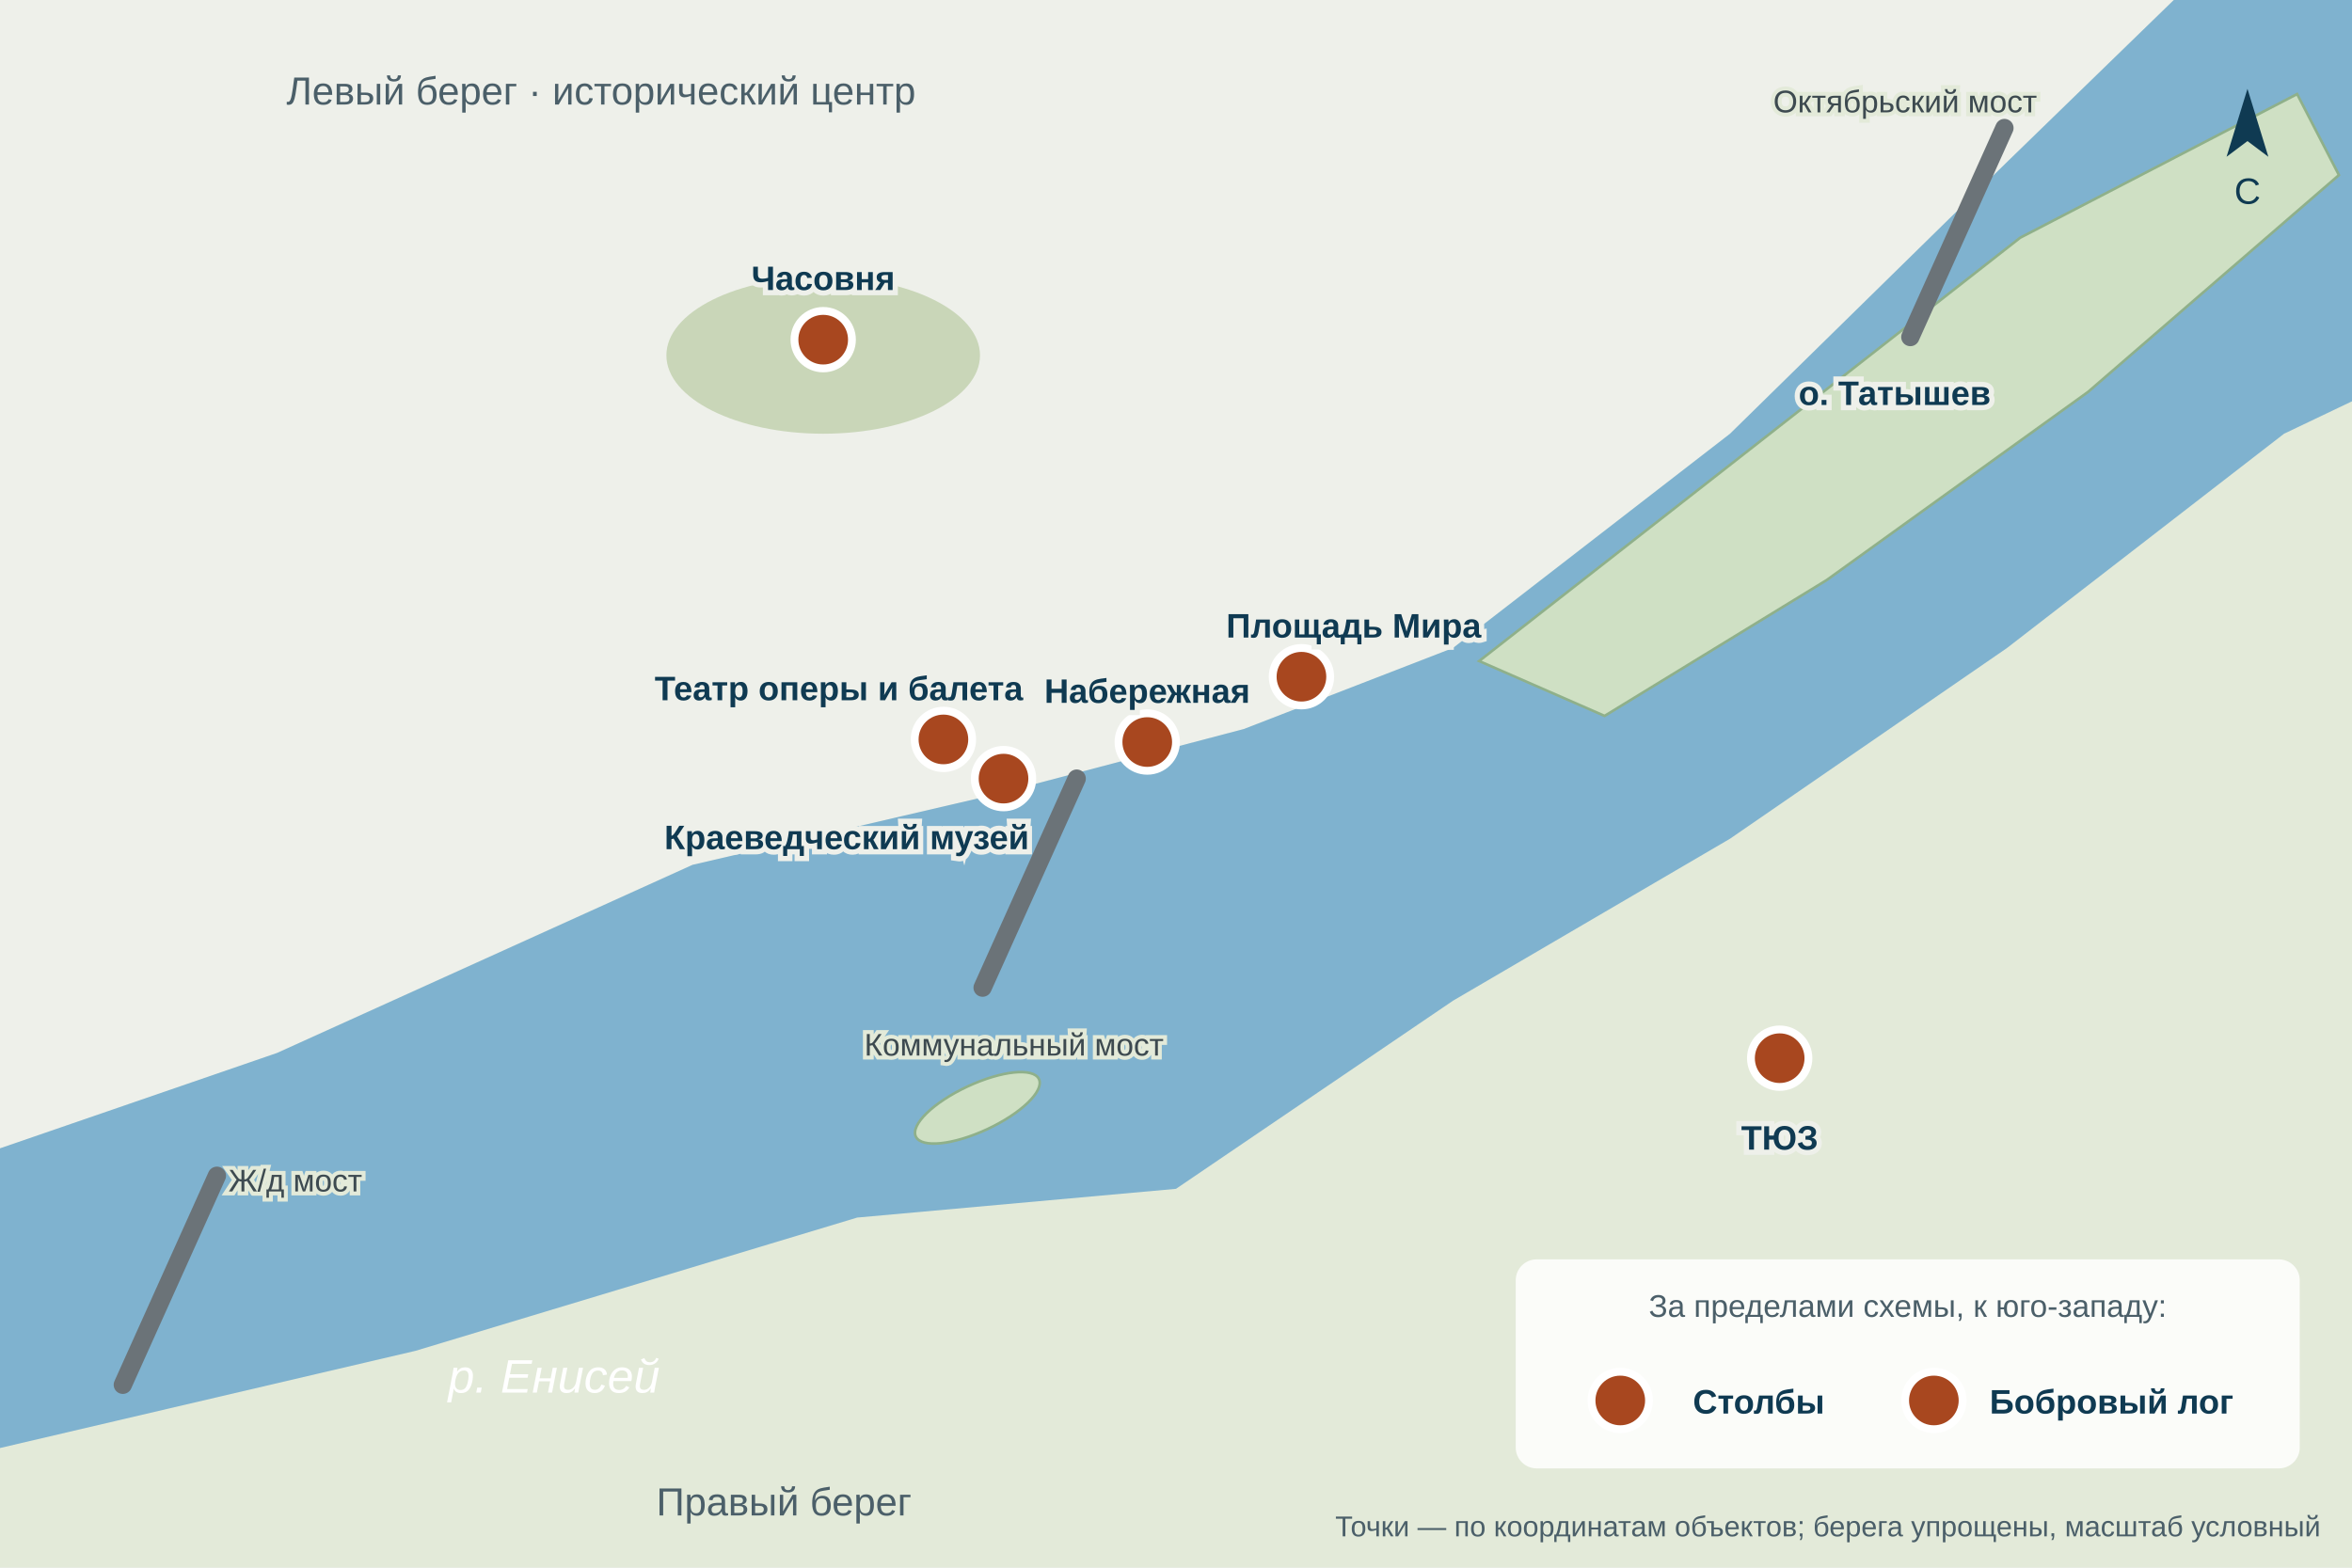
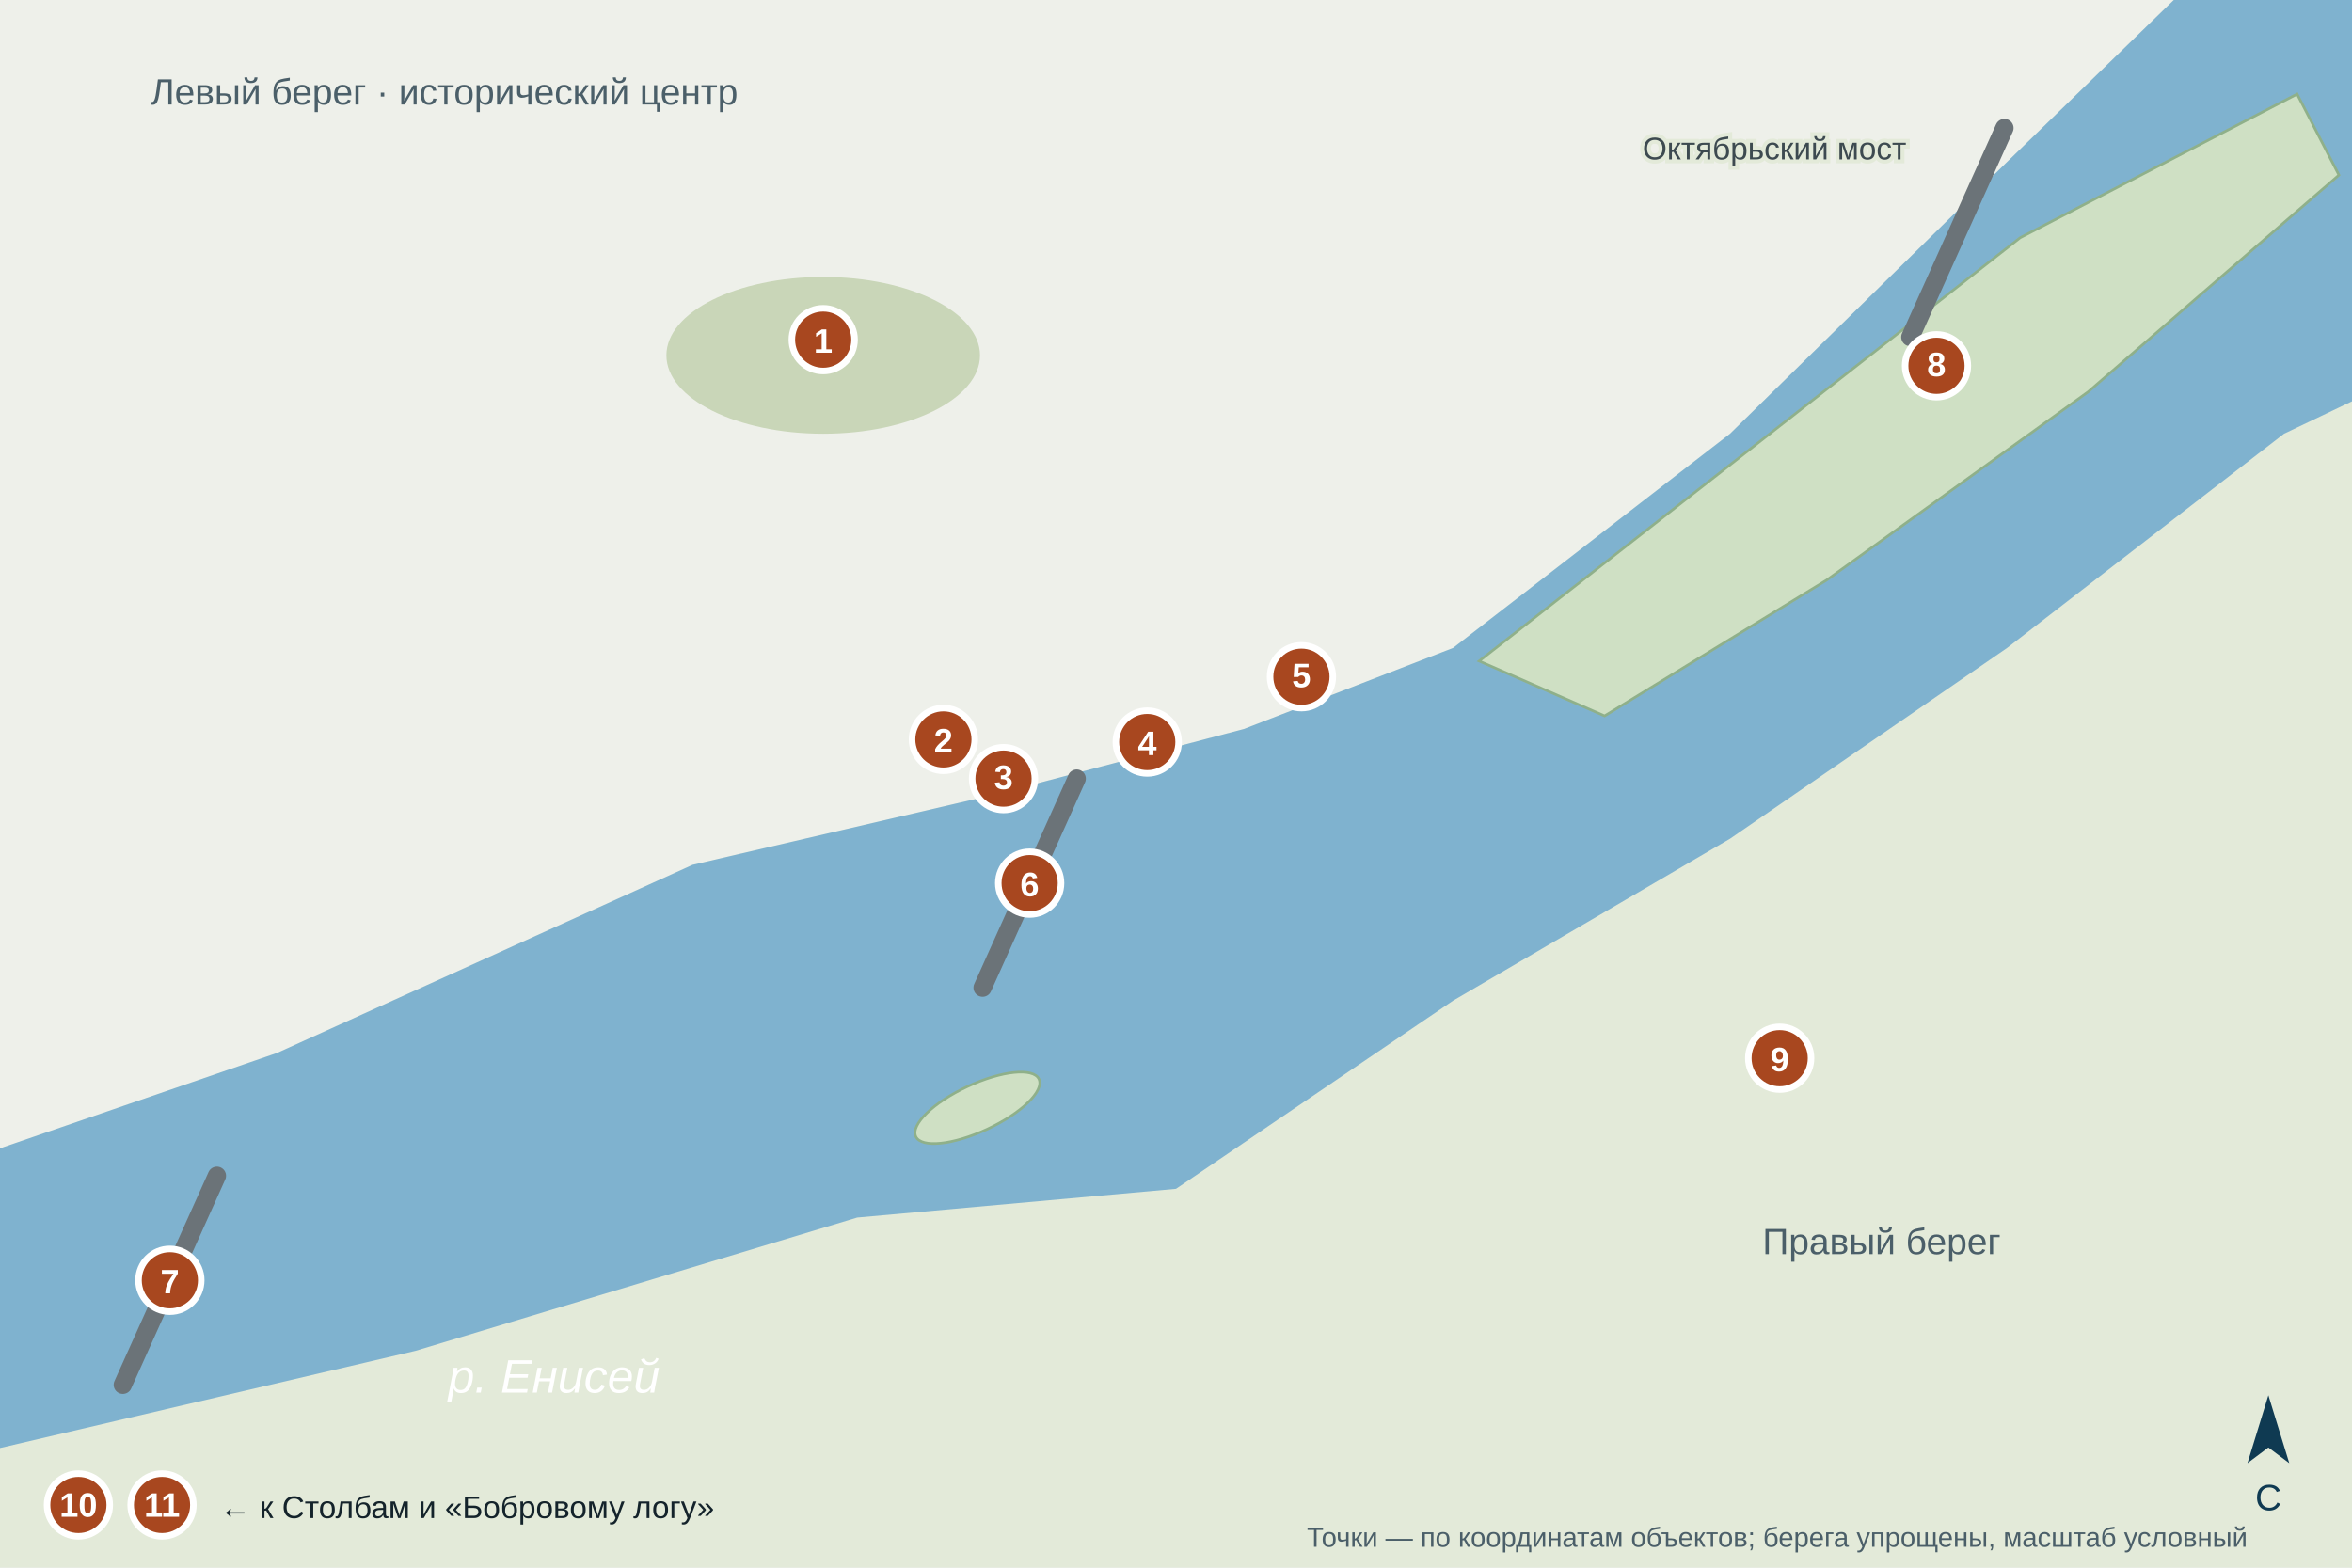
<svg xmlns="http://www.w3.org/2000/svg" width="900" height="600" viewBox="0 0 900 600">
  <rect width="900" height="600" fill="#e3ead9" />
  <path d="M-106 476 L106 403 L265 331 L381 304 L476 279 L556 248 L662 166 L768 62 L874 -41 L1006 -103 L900 0 L0 0 Z" fill="#eef0ea" />
  <path d="M-106 476 L106 403 L265 331 L381 304 L476 279 L556 248 L662 166 L768 62 L874 -41 L1006 -103 L1006 103 L874 166 L768 248 L662 321 L556 383 L450 455 L328 466 L159 517 L-106 579 Z" fill="#7fb2cf" />
  <path d="M566 253 L667 174 L773 91 L879 36 L895 67 L799 150 L699 222 L614 274 Z" fill="#cfe0c4" stroke="#8fb08a" />
  <ellipse cx="374" cy="424" rx="26" ry="9" transform="rotate(-25 374 424)" fill="#cfe0c4" stroke="#8fb08a" />
  <ellipse cx="315" cy="136" rx="60" ry="30" fill="#c9d6b8" />
  <line x1="83" y1="450" x2="47" y2="530" stroke="#6b7378" stroke-width="7" stroke-linecap="round" />
-   <text x="113" y="456" font-family="Arial, sans-serif" text-anchor="middle" font-size="12" fill="#3d4a50" stroke="#e3ead9" stroke-width="3" paint-order="stroke">Ж/д мост</text>
  <line x1="412" y1="298" x2="376" y2="378" stroke="#6b7378" stroke-width="7" stroke-linecap="round" />
-   <text x="388" y="404" font-family="Arial, sans-serif" text-anchor="middle" font-size="12" fill="#3d4a50" stroke="#e3ead9" stroke-width="3" paint-order="stroke">Коммунальный мост</text>
  <line x1="767" y1="49" x2="731" y2="129" stroke="#6b7378" stroke-width="7" stroke-linecap="round" />
-   <text x="729" y="43" font-family="Arial, sans-serif" text-anchor="middle" font-size="12" fill="#3d4a50" stroke="#e3ead9" stroke-width="3" paint-order="stroke">Октябрьский мост</text>
+   <text x="679" y="61" font-family="Arial, sans-serif" text-anchor="middle" font-size="12" fill="#3d4a50" stroke="#e3ead9" stroke-width="3" paint-order="stroke">Октябрьский мост</text>
  <text x="212" y="533" font-family="Arial, sans-serif" text-anchor="middle" font-size="18" font-style="italic" fill="#ffffff">р. Енисей</text>
-   <text x="230" y="40" font-family="Arial, sans-serif" text-anchor="middle" font-size="15" fill="#4b5f69">Левый берег · исторический центр</text>
-   <text x="300" y="580" font-family="Arial, sans-serif" text-anchor="middle" font-size="15" fill="#4b5f69">Правый берег</text>
-   <circle cx="315" cy="130" r="11" fill="#a8471f" stroke="#fff" stroke-width="3" />
-   <text x="315" y="111" font-family="Arial, sans-serif" text-anchor="middle" font-size="13" font-weight="bold" fill="#0f3a52" stroke="#eef0ea" stroke-width="4" paint-order="stroke">Часовня</text>
-   <circle cx="361" cy="283" r="11" fill="#a8471f" stroke="#fff" stroke-width="3" />
-   <text x="321" y="268" font-family="Arial, sans-serif" text-anchor="middle" font-size="13" font-weight="bold" fill="#0f3a52" stroke="#eef0ea" stroke-width="4" paint-order="stroke">Театр оперы и балета</text>
-   <circle cx="384" cy="298" r="11" fill="#a8471f" stroke="#fff" stroke-width="3" />
-   <text x="324" y="325" font-family="Arial, sans-serif" text-anchor="middle" font-size="13" font-weight="bold" fill="#0f3a52" stroke="#eef0ea" stroke-width="4" paint-order="stroke">Краеведческий музей</text>
-   <circle cx="498" cy="259" r="11" fill="#a8471f" stroke="#fff" stroke-width="3" />
-   <text x="518" y="244" font-family="Arial, sans-serif" text-anchor="middle" font-size="13" font-weight="bold" fill="#0f3a52" stroke="#eef0ea" stroke-width="4" paint-order="stroke">Площадь Мира</text>
-   <circle cx="439" cy="284" r="11" fill="#a8471f" stroke="#fff" stroke-width="3" />
-   <text x="439" y="269" font-family="Arial, sans-serif" text-anchor="middle" font-size="13" font-weight="bold" fill="#0f3a52" stroke="#eef0ea" stroke-width="4" paint-order="stroke">Набережная</text>
-   <circle cx="681" cy="405" r="11" fill="#a8471f" stroke="#fff" stroke-width="3" />
-   <text x="681" y="440" font-family="Arial, sans-serif" text-anchor="middle" font-size="13" font-weight="bold" fill="#0f3a52" stroke="#eef0ea" stroke-width="4" paint-order="stroke">ТЮЗ</text>
-   <text x="725" y="155" font-family="Arial, sans-serif" text-anchor="middle" font-size="13" font-weight="bold" fill="#0f3a52" stroke="#eef0ea" stroke-width="4" paint-order="stroke">о. Татышев</text>
-   <rect x="580" y="482" width="300" height="80" rx="8" fill="#ffffff" opacity=".85" />
-   <text x="730" y="504" font-family="Arial, sans-serif" text-anchor="middle" font-size="12" fill="#4b5f69">За пределами схемы, к юго-западу:</text>
-   <circle cx="620" cy="536" r="11" fill="#a8471f" stroke="#fff" stroke-width="3" />
-   <text x="673" y="541" font-family="Arial, sans-serif" text-anchor="middle" font-size="13" font-weight="bold" fill="#0f3a52">Столбы</text>
-   <circle cx="740" cy="536" r="11" fill="#a8471f" stroke="#fff" stroke-width="3" />
-   <text x="808" y="541" font-family="Arial, sans-serif" text-anchor="middle" font-size="13" font-weight="bold" fill="#0f3a52">Бобровый лог</text>
-   <g transform="translate(860 60)">
+   <text x="170" y="40" font-family="Arial, sans-serif" text-anchor="middle" font-size="14" fill="#4b5f69">Левый берег · исторический центр</text>
+   <text x="720" y="480" font-family="Arial, sans-serif" text-anchor="middle" font-size="14" fill="#4b5f69">Правый берег</text>
+   <g>
+     <circle cx="315" cy="130" r="12" fill="#a8471f" stroke="#fff" stroke-width="2.5" />
+     <text x="315" y="135" font-family="Arial, sans-serif" text-anchor="middle" font-size="13" font-weight="bold" fill="#fff">1</text>
+   </g>
+   <g>
+     <circle cx="361" cy="283" r="12" fill="#a8471f" stroke="#fff" stroke-width="2.5" />
+     <text x="361" y="288" font-family="Arial, sans-serif" text-anchor="middle" font-size="13" font-weight="bold" fill="#fff">2</text>
+   </g>
+   <g>
+     <circle cx="384" cy="298" r="12" fill="#a8471f" stroke="#fff" stroke-width="2.5" />
+     <text x="384" y="302" font-family="Arial, sans-serif" text-anchor="middle" font-size="13" font-weight="bold" fill="#fff">3</text>
+   </g>
+   <g>
+     <circle cx="439" cy="284" r="12" fill="#a8471f" stroke="#fff" stroke-width="2.5" />
+     <text x="439" y="289" font-family="Arial, sans-serif" text-anchor="middle" font-size="13" font-weight="bold" fill="#fff">4</text>
+   </g>
+   <g>
+     <circle cx="498" cy="259" r="12" fill="#a8471f" stroke="#fff" stroke-width="2.5" />
+     <text x="498" y="263" font-family="Arial, sans-serif" text-anchor="middle" font-size="13" font-weight="bold" fill="#fff">5</text>
+   </g>
+   <g>
+     <circle cx="394" cy="338" r="12" fill="#a8471f" stroke="#fff" stroke-width="2.5" />
+     <text x="394" y="343" font-family="Arial, sans-serif" text-anchor="middle" font-size="13" font-weight="bold" fill="#fff">6</text>
+   </g>
+   <g>
+     <circle cx="65" cy="490" r="12" fill="#a8471f" stroke="#fff" stroke-width="2.5" />
+     <text x="65" y="495" font-family="Arial, sans-serif" text-anchor="middle" font-size="13" font-weight="bold" fill="#fff">7</text>
+   </g>
+   <g>
+     <circle cx="741" cy="140" r="12" fill="#a8471f" stroke="#fff" stroke-width="2.5" />
+     <text x="741" y="144" font-family="Arial, sans-serif" text-anchor="middle" font-size="13" font-weight="bold" fill="#fff">8</text>
+   </g>
+   <g>
+     <circle cx="681" cy="405" r="12" fill="#a8471f" stroke="#fff" stroke-width="2.5" />
+     <text x="681" y="410" font-family="Arial, sans-serif" text-anchor="middle" font-size="13" font-weight="bold" fill="#fff">9</text>
+   </g>
+   <g>
+     <circle cx="30" cy="576" r="12" fill="#a8471f" stroke="#fff" stroke-width="2.5" />
+     <text x="30" y="580.5" font-family="Arial, sans-serif" text-anchor="middle" font-size="13" font-weight="bold" fill="#fff">10</text>
+   </g>
+   <g>
+     <circle cx="62" cy="576" r="12" fill="#a8471f" stroke="#fff" stroke-width="2.5" />
+     <text x="62" y="580.5" font-family="Arial, sans-serif" text-anchor="middle" font-size="13" font-weight="bold" fill="#fff">11</text>
+   </g>
+   <text x="84" y="581" font-family="Arial, sans-serif" font-size="12" fill="#14232b" stroke="#e3ead9" stroke-width="3" paint-order="stroke">← к Столбам и «Бобровому логу»</text>
+   <g transform="translate(868 560)">
    <path d="M0 -26 L8 0 L0 -6 L-8 0 Z" fill="#0f3a52" />
    <text y="18" font-family="Arial, sans-serif" text-anchor="middle" font-size="14" fill="#0f3a52">С</text>
  </g>
-   <text x="888" y="588" text-anchor="end" font-family="Arial, sans-serif" font-size="11" fill="#4b5f69">Точки — по координатам объектов; берега упрощены, масштаб условный</text>
+   <text x="860" y="592" text-anchor="end" font-family="Arial, sans-serif" font-size="10.5" fill="#4b5f69">Точки — по координатам объектов; берега упрощены, масштаб условный</text>
</svg>
